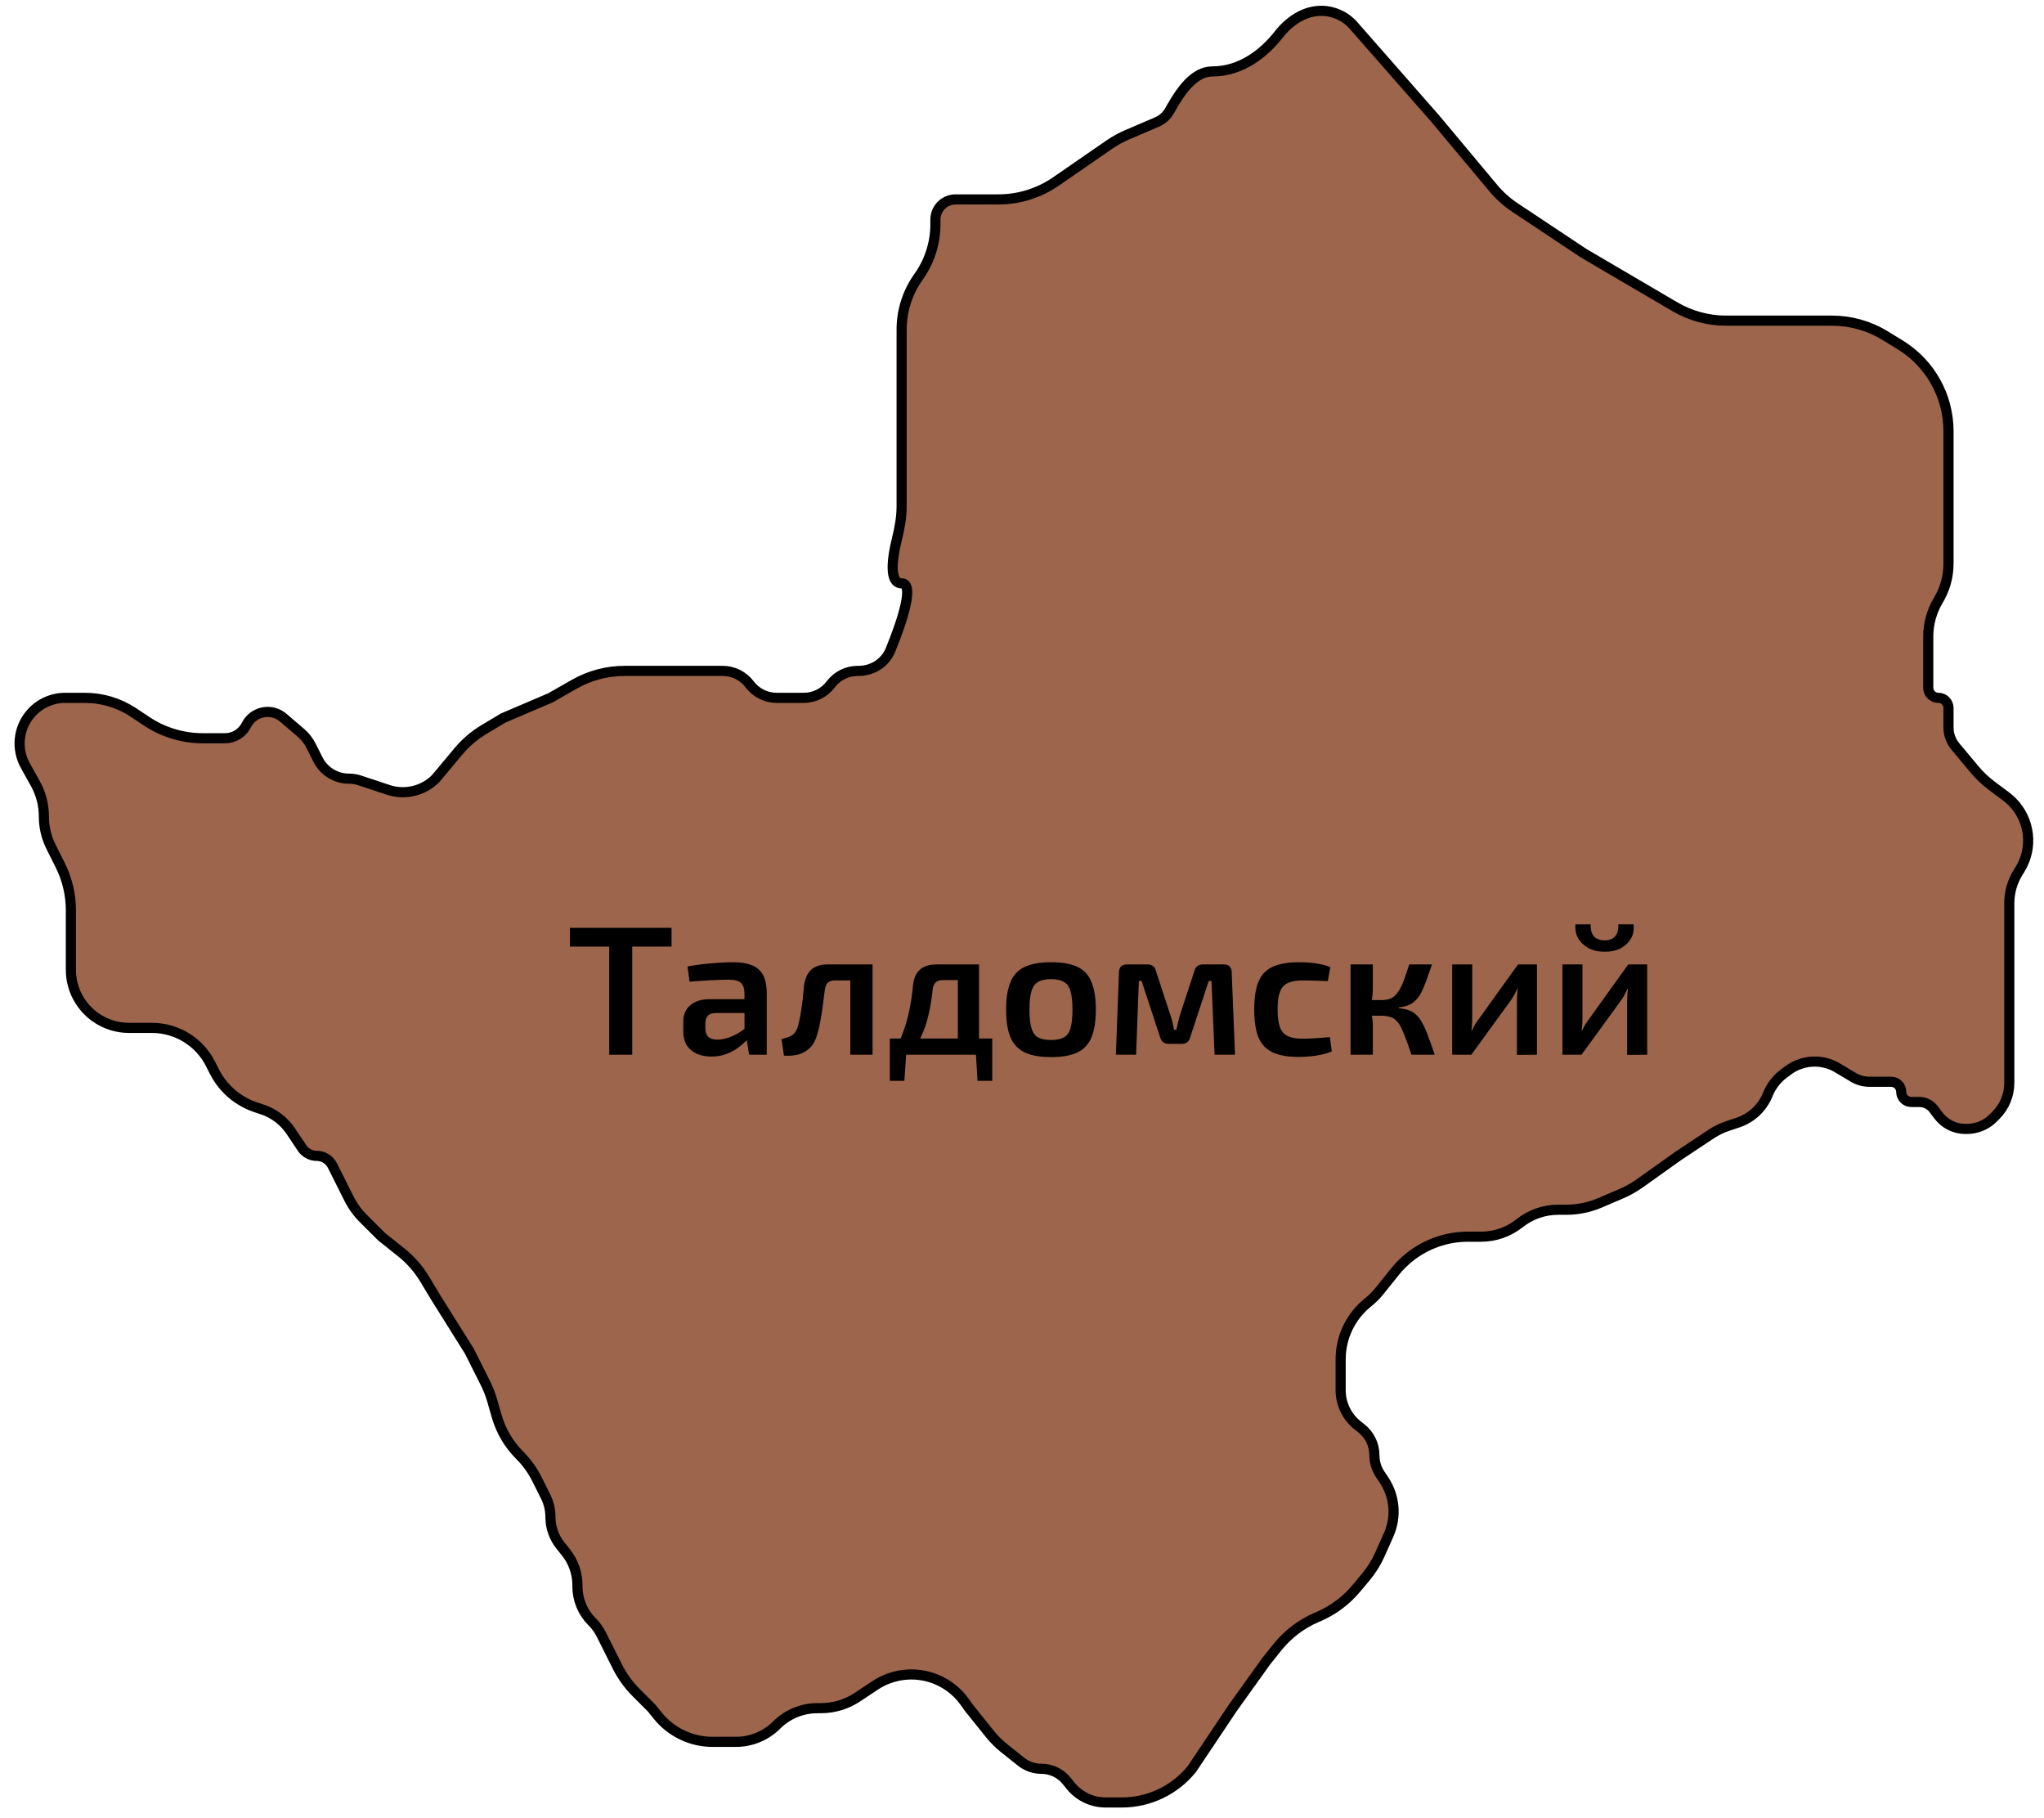
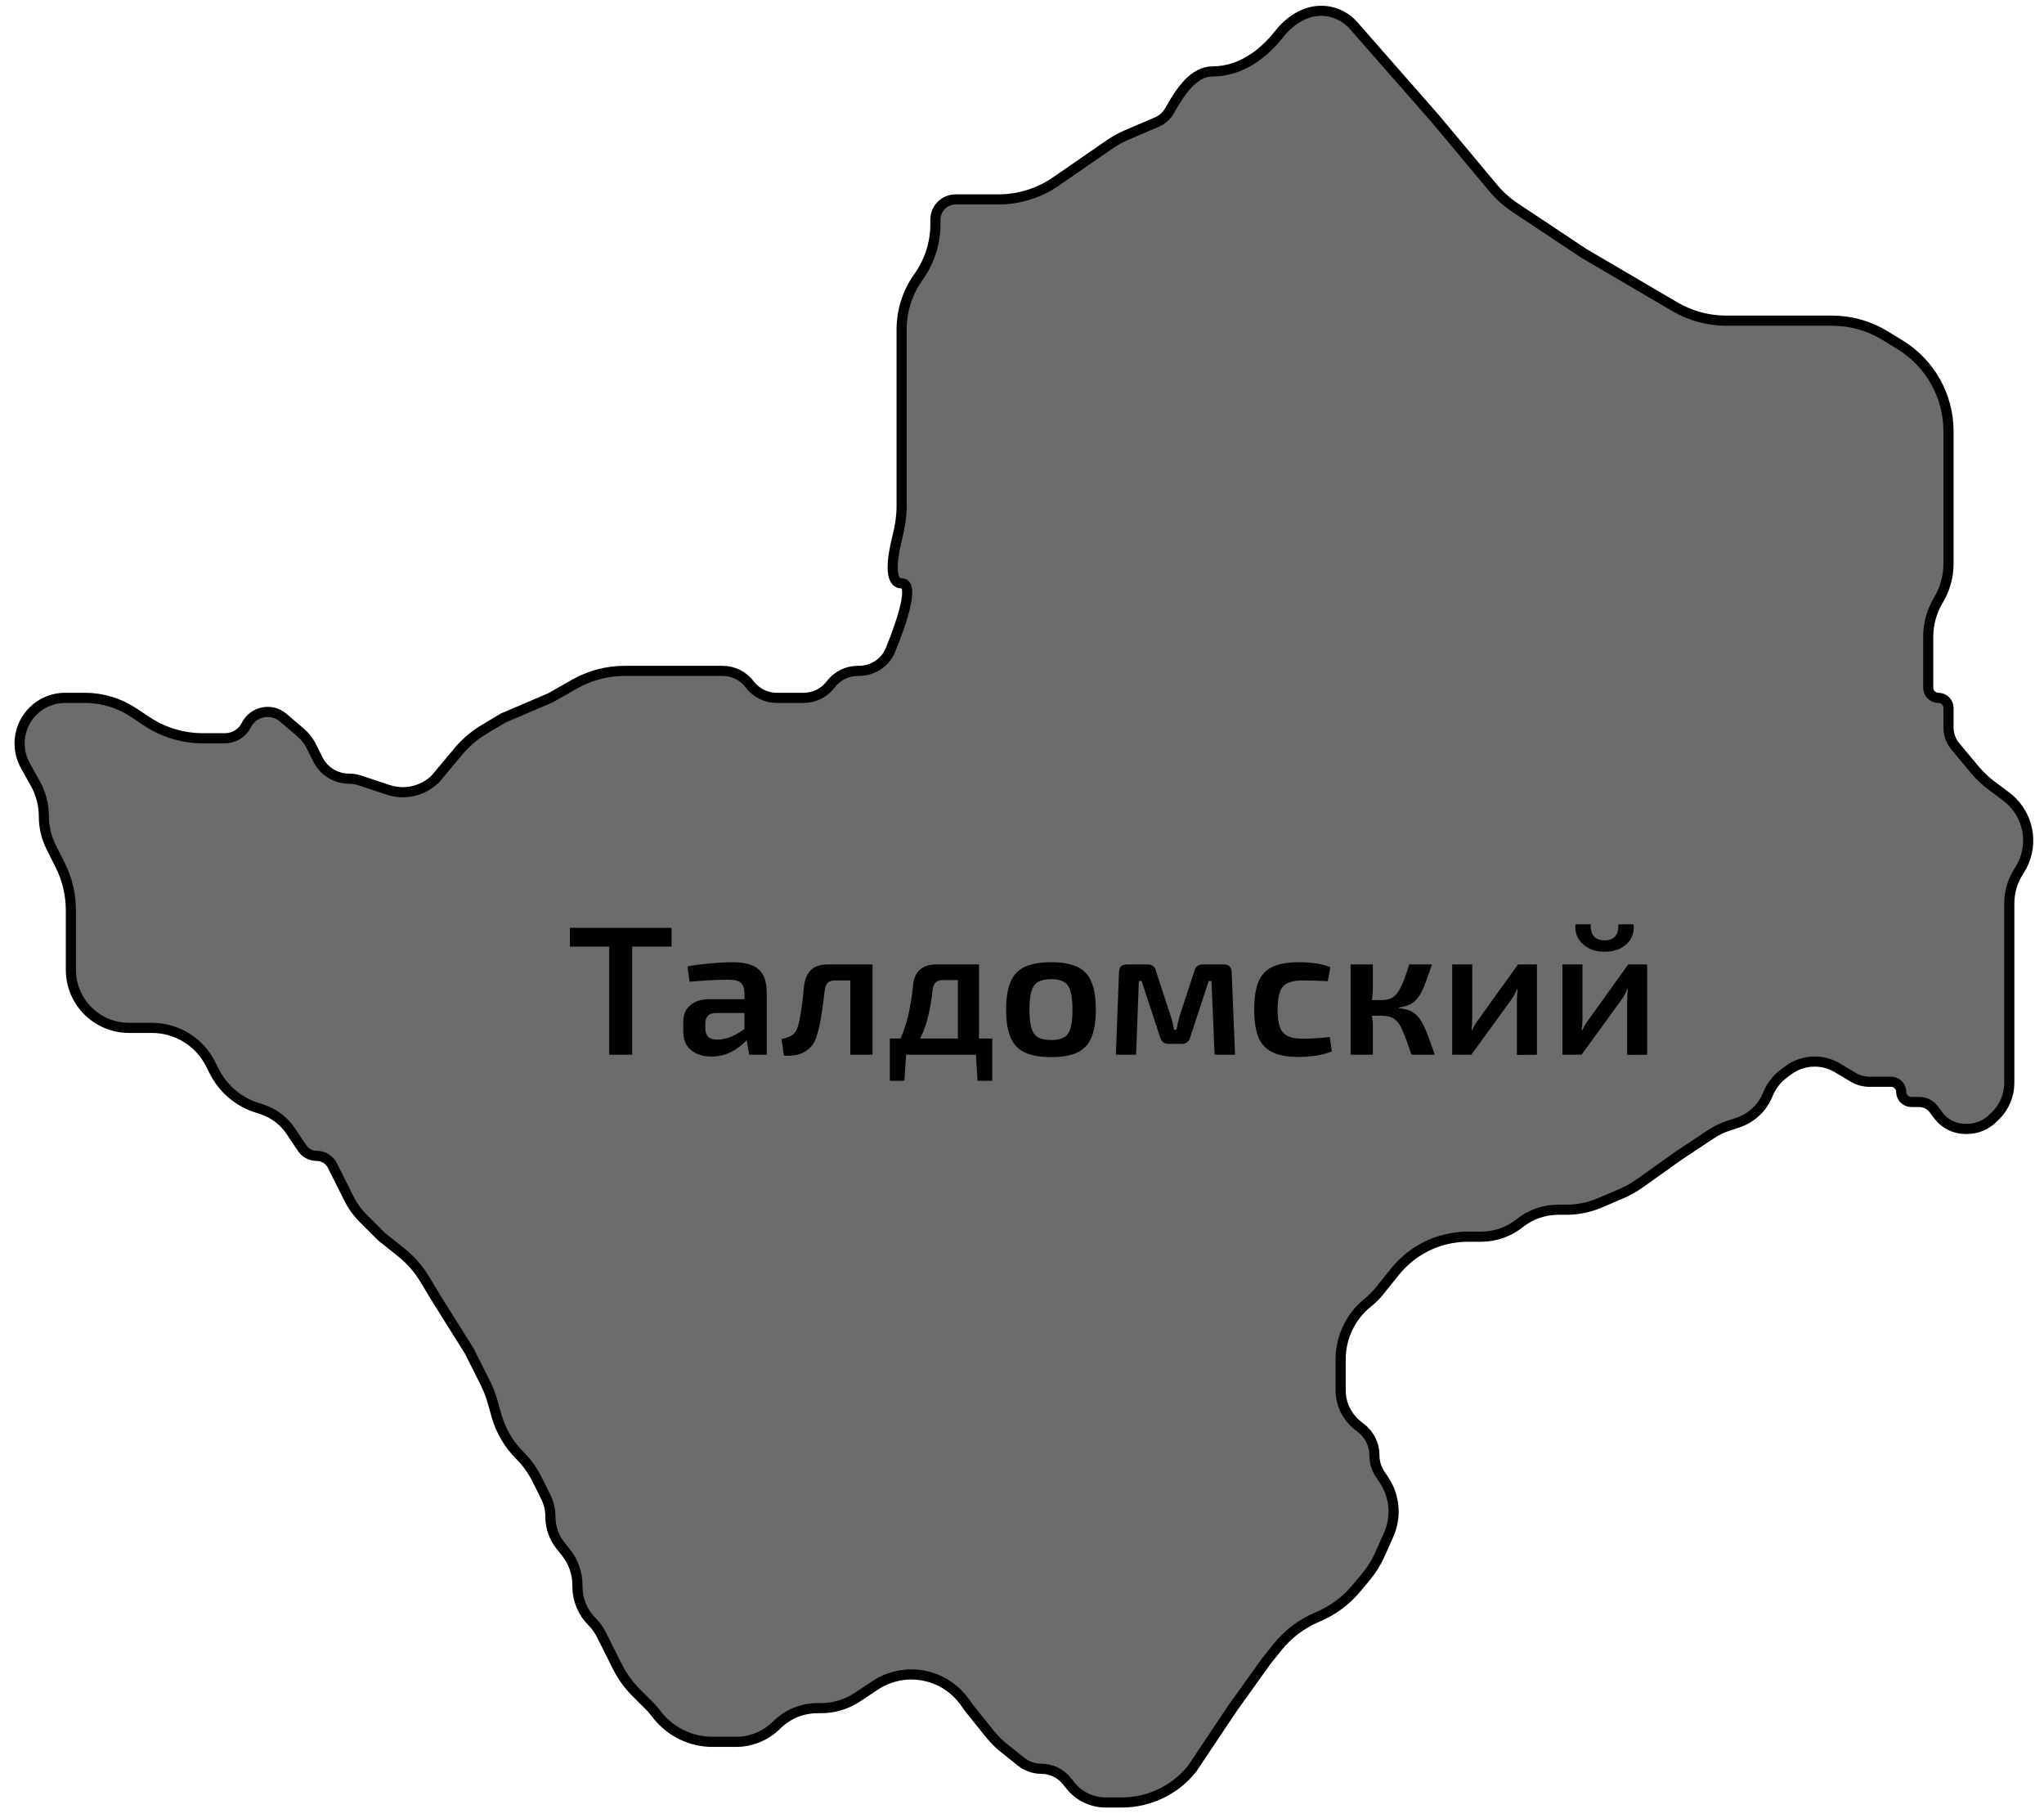
- <svg xmlns="http://www.w3.org/2000/svg" width="189" height="168" viewBox="0 0 189 168" fill="none">
-   <path d="M132.707 10.962L125.149 2.35C124.396 1.492 123.309 1 122.167 1C120.601 1 119.212 1.954 118.244 3.186C116.915 4.878 114.814 6.604 112.098 6.604C110.406 6.604 109.176 8.433 108.334 9.901L108.133 10.254C107.869 10.713 107.463 11.075 106.975 11.283L104.221 12.46C103.645 12.706 103.095 13.009 102.58 13.365L97.638 16.776C96.074 17.856 94.218 18.434 92.317 18.434H92.114H88.361C87.329 18.434 86.493 19.27 86.493 20.302V20.734C86.493 22.478 85.947 24.177 84.932 25.594C83.916 27.012 83.37 28.711 83.37 30.454V34.623V40.849V44.585V46.796C83.37 47.806 83.19 48.805 82.945 49.784C82.474 51.667 82.205 53.925 83.37 53.925C84.562 53.925 83.464 57.336 82.336 60.09C81.85 61.278 80.676 62.019 79.393 62.019H79.308C78.327 62.019 77.403 62.48 76.813 63.264C76.223 64.048 75.299 64.51 74.318 64.51H71.814C70.833 64.51 69.909 64.048 69.319 63.264C68.729 62.48 67.805 62.019 66.824 62.019H65.884H60.263H57.748C56.122 62.019 54.524 62.442 53.111 63.247L50.896 64.51L46.524 66.377L44.763 67.431C43.862 67.97 43.058 68.657 42.384 69.462L40.279 71.981C39.13 73.126 37.434 73.526 35.895 73.015L33.277 72.145C32.951 72.036 32.61 71.981 32.266 71.981C31.053 71.981 29.943 71.296 29.399 70.212L28.765 68.948C28.533 68.484 28.21 68.072 27.816 67.735L26.184 66.34C25.094 65.409 23.421 65.747 22.778 67.028C22.404 67.774 21.641 68.245 20.806 68.245H20.294H18.752C16.907 68.245 15.103 67.701 13.567 66.679L12.344 65.866C11.012 64.981 9.45 64.51 7.851 64.51H6.028C4.779 64.51 3.594 65.063 2.793 66.022C1.674 67.361 1.496 69.252 2.345 70.777L3.264 72.426C3.784 73.359 4.057 74.41 4.057 75.478C4.057 76.454 4.285 77.417 4.722 78.289L5.561 79.962C6.215 81.265 6.555 82.703 6.555 84.161V85.679V89.65C6.555 91.448 7.455 93.126 8.952 94.121C9.833 94.707 10.866 95.019 11.924 95.019H14.049C16.346 95.019 18.447 96.315 19.476 98.368L19.811 99.035C20.131 99.674 20.553 100.257 21.059 100.762C21.788 101.489 22.677 102.037 23.654 102.362L24.248 102.559C25.329 102.918 26.259 103.627 26.892 104.573L27.93 106.126C28.232 106.578 28.739 106.849 29.282 106.849C29.898 106.849 30.461 107.197 30.737 107.747L32.264 110.792C32.609 111.48 33.062 112.107 33.607 112.65L35.283 114.321L37.089 115.761C37.96 116.456 38.7 117.3 39.274 118.254L40.279 119.925L43.401 124.906L44.884 127.862C45.144 128.38 45.355 128.922 45.515 129.48L45.926 130.914C46.318 132.282 47.053 133.527 48.06 134.532C48.697 135.167 49.228 135.901 49.631 136.704L50.446 138.331C50.742 138.92 50.896 139.57 50.896 140.229C50.896 141.192 51.224 142.127 51.827 142.878L52.322 143.494C53.016 144.359 53.394 145.435 53.394 146.543V146.665C53.394 147.882 53.878 149.049 54.74 149.909C55.089 150.257 55.38 150.659 55.601 151.099L57.083 154.055C57.535 154.956 58.129 155.778 58.843 156.489L60.263 157.906L60.807 158.583C62.043 160.123 63.91 161.019 65.884 161.019H68.051C69.463 161.019 70.817 160.459 71.817 159.462C72.817 158.465 74.171 157.906 75.583 157.906H75.904C77.108 157.906 78.284 157.55 79.287 156.884L80.917 155.8C81.302 155.544 81.716 155.333 82.149 155.171C84.712 154.213 87.6 155.093 89.194 157.317L89.615 157.906L91.511 160.268C91.912 160.767 92.366 161.22 92.866 161.619L94.412 162.852C94.946 163.278 95.608 163.509 96.29 163.509C97.203 163.509 98.067 163.924 98.638 164.636L98.983 165.066C99.773 166.05 100.966 166.623 102.228 166.623H103.355H103.735C106.258 166.623 108.645 165.478 110.224 163.509L113.972 157.906L117.094 153.547L118.124 152.264C119.088 151.062 120.333 150.117 121.749 149.512L121.898 149.449C123.256 148.869 124.457 147.975 125.405 146.842L126.293 145.779C126.819 145.15 127.256 144.45 127.59 143.701L128.404 141.875C129.139 140.226 128.976 138.316 127.973 136.816L127.622 136.291C127.273 135.769 127.086 135.155 127.086 134.528C127.086 133.562 126.647 132.649 125.892 132.048L125.525 131.755C124.538 130.968 123.964 129.774 123.964 128.512V127.396V125.66C123.964 123.61 124.898 121.67 126.501 120.392C126.89 120.081 127.244 119.729 127.555 119.341L128.982 117.562C129.382 117.063 129.837 116.61 130.337 116.211C131.871 114.987 133.776 114.321 135.739 114.321H136.955C138.248 114.321 139.503 113.882 140.513 113.076C141.524 112.269 142.779 111.83 144.072 111.83H144.833C145.897 111.83 146.951 111.615 147.93 111.196L149.888 110.36C150.506 110.095 151.094 109.766 151.641 109.376L155.189 106.849L158.201 104.848C158.689 104.523 159.218 104.265 159.775 104.08L160.701 103.772C161.958 103.354 162.968 102.404 163.462 101.174C163.77 100.406 164.283 99.738 164.945 99.243L165.338 98.949C166.047 98.419 166.909 98.132 167.795 98.132C168.537 98.132 169.265 98.333 169.902 98.714L171.355 99.584C171.811 99.856 172.332 100 172.862 100H174.864C175.38 100 175.798 100.418 175.798 100.934C175.798 101.45 176.217 101.868 176.732 101.868H177.465C177.988 101.868 178.482 102.114 178.796 102.533L179.233 103.113C179.823 103.897 180.747 104.359 181.728 104.359H181.878C182.784 104.359 183.653 103.999 184.294 103.36L184.539 103.116C185.34 102.317 185.791 101.232 185.791 100.1V98.132V95.019V90.038V85.679V83.501C185.791 82.483 186.077 81.486 186.618 80.624L186.763 80.393C188.021 78.386 187.723 75.776 186.046 74.104C185.876 73.934 185.694 73.777 185.502 73.633L184.169 72.636C183.587 72.201 183.057 71.7 182.591 71.142L180.808 69.008C180.396 68.515 180.17 67.893 180.17 67.251V65.446C180.17 64.929 179.751 64.51 179.233 64.51C178.716 64.51 178.296 64.09 178.296 63.573V62.019V60.151V58.855C178.296 57.666 178.62 56.5 179.233 55.481C179.846 54.463 180.17 53.297 180.17 52.108V48.321V40.849V39.865C180.17 36.608 178.478 33.584 175.702 31.881L174.305 31.024C172.831 30.12 171.136 29.642 169.407 29.642H163.933H159.607C157.941 29.642 156.305 29.197 154.868 28.355L146.446 23.415L140.083 19.186C139.333 18.687 138.659 18.083 138.081 17.392L132.707 10.962Z" fill="#915539" fill-opacity="0.9" stroke="black" stroke-width="0.937" />
+ <svg xmlns="http://www.w3.org/2000/svg" width="189" height="168" viewBox="0 0 189 168" fill="#5c5c5c">
+   <path d="M132.707 10.962L125.149 2.35C124.396 1.492 123.309 1 122.167 1C120.601 1 119.212 1.954 118.244 3.186C116.915 4.878 114.814 6.604 112.098 6.604C110.406 6.604 109.176 8.433 108.334 9.901L108.133 10.254C107.869 10.713 107.463 11.075 106.975 11.283L104.221 12.46C103.645 12.706 103.095 13.009 102.58 13.365L97.638 16.776C96.074 17.856 94.218 18.434 92.317 18.434H92.114H88.361C87.329 18.434 86.493 19.27 86.493 20.302V20.734C86.493 22.478 85.947 24.177 84.932 25.594C83.916 27.012 83.37 28.711 83.37 30.454V34.623V40.849V44.585V46.796C83.37 47.806 83.19 48.805 82.945 49.784C82.474 51.667 82.205 53.925 83.37 53.925C84.562 53.925 83.464 57.336 82.336 60.09C81.85 61.278 80.676 62.019 79.393 62.019H79.308C78.327 62.019 77.403 62.48 76.813 63.264C76.223 64.048 75.299 64.51 74.318 64.51H71.814C70.833 64.51 69.909 64.048 69.319 63.264C68.729 62.48 67.805 62.019 66.824 62.019H65.884H60.263H57.748C56.122 62.019 54.524 62.442 53.111 63.247L50.896 64.51L46.524 66.377L44.763 67.431C43.862 67.97 43.058 68.657 42.384 69.462L40.279 71.981C39.13 73.126 37.434 73.526 35.895 73.015L33.277 72.145C32.951 72.036 32.61 71.981 32.266 71.981C31.053 71.981 29.943 71.296 29.399 70.212L28.765 68.948C28.533 68.484 28.21 68.072 27.816 67.735L26.184 66.34C25.094 65.409 23.421 65.747 22.778 67.028C22.404 67.774 21.641 68.245 20.806 68.245H20.294H18.752C16.907 68.245 15.103 67.701 13.567 66.679L12.344 65.866C11.012 64.981 9.45 64.51 7.851 64.51H6.028C4.779 64.51 3.594 65.063 2.793 66.022C1.674 67.361 1.496 69.252 2.345 70.777L3.264 72.426C3.784 73.359 4.057 74.41 4.057 75.478C4.057 76.454 4.285 77.417 4.722 78.289L5.561 79.962C6.215 81.265 6.555 82.703 6.555 84.161V85.679V89.65C6.555 91.448 7.455 93.126 8.952 94.121C9.833 94.707 10.866 95.019 11.924 95.019H14.049C16.346 95.019 18.447 96.315 19.476 98.368L19.811 99.035C20.131 99.674 20.553 100.257 21.059 100.762C21.788 101.489 22.677 102.037 23.654 102.362L24.248 102.559C25.329 102.918 26.259 103.627 26.892 104.573L27.93 106.126C28.232 106.578 28.739 106.849 29.282 106.849C29.898 106.849 30.461 107.197 30.737 107.747L32.264 110.792C32.609 111.48 33.062 112.107 33.607 112.65L35.283 114.321L37.089 115.761C37.96 116.456 38.7 117.3 39.274 118.254L40.279 119.925L43.401 124.906L44.884 127.862C45.144 128.38 45.355 128.922 45.515 129.48L45.926 130.914C46.318 132.282 47.053 133.527 48.06 134.532C48.697 135.167 49.228 135.901 49.631 136.704L50.446 138.331C50.742 138.92 50.896 139.57 50.896 140.229C50.896 141.192 51.224 142.127 51.827 142.878L52.322 143.494C53.016 144.359 53.394 145.435 53.394 146.543V146.665C53.394 147.882 53.878 149.049 54.74 149.909C55.089 150.257 55.38 150.659 55.601 151.099L57.083 154.055C57.535 154.956 58.129 155.778 58.843 156.489L60.263 157.906L60.807 158.583C62.043 160.123 63.91 161.019 65.884 161.019H68.051C69.463 161.019 70.817 160.459 71.817 159.462C72.817 158.465 74.171 157.906 75.583 157.906H75.904C77.108 157.906 78.284 157.55 79.287 156.884L80.917 155.8C81.302 155.544 81.716 155.333 82.149 155.171C84.712 154.213 87.6 155.093 89.194 157.317L89.615 157.906L91.511 160.268C91.912 160.767 92.366 161.22 92.866 161.619L94.412 162.852C94.946 163.278 95.608 163.509 96.29 163.509C97.203 163.509 98.067 163.924 98.638 164.636L98.983 165.066C99.773 166.05 100.966 166.623 102.228 166.623H103.355H103.735C106.258 166.623 108.645 165.478 110.224 163.509L113.972 157.906L117.094 153.547L118.124 152.264C119.088 151.062 120.333 150.117 121.749 149.512L121.898 149.449C123.256 148.869 124.457 147.975 125.405 146.842L126.293 145.779C126.819 145.15 127.256 144.45 127.59 143.701L128.404 141.875C129.139 140.226 128.976 138.316 127.973 136.816L127.622 136.291C127.273 135.769 127.086 135.155 127.086 134.528C127.086 133.562 126.647 132.649 125.892 132.048L125.525 131.755C124.538 130.968 123.964 129.774 123.964 128.512V127.396V125.66C123.964 123.61 124.898 121.67 126.501 120.392C126.89 120.081 127.244 119.729 127.555 119.341L128.982 117.562C129.382 117.063 129.837 116.61 130.337 116.211C131.871 114.987 133.776 114.321 135.739 114.321H136.955C138.248 114.321 139.503 113.882 140.513 113.076C141.524 112.269 142.779 111.83 144.072 111.83H144.833C145.897 111.83 146.951 111.615 147.93 111.196L149.888 110.36C150.506 110.095 151.094 109.766 151.641 109.376L155.189 106.849L158.201 104.848C158.689 104.523 159.218 104.265 159.775 104.08L160.701 103.772C161.958 103.354 162.968 102.404 163.462 101.174C163.77 100.406 164.283 99.738 164.945 99.243L165.338 98.949C166.047 98.419 166.909 98.132 167.795 98.132C168.537 98.132 169.265 98.333 169.902 98.714L171.355 99.584C171.811 99.856 172.332 100 172.862 100H174.864C175.38 100 175.798 100.418 175.798 100.934C175.798 101.45 176.217 101.868 176.732 101.868H177.465C177.988 101.868 178.482 102.114 178.796 102.533L179.233 103.113C179.823 103.897 180.747 104.359 181.728 104.359H181.878C182.784 104.359 183.653 103.999 184.294 103.36L184.539 103.116C185.34 102.317 185.791 101.232 185.791 100.1V98.132V95.019V90.038V85.679V83.501C185.791 82.483 186.077 81.486 186.618 80.624L186.763 80.393C188.021 78.386 187.723 75.776 186.046 74.104C185.876 73.934 185.694 73.777 185.502 73.633L184.169 72.636C183.587 72.201 183.057 71.7 182.591 71.142L180.808 69.008C180.396 68.515 180.17 67.893 180.17 67.251V65.446C180.17 64.929 179.751 64.51 179.233 64.51C178.716 64.51 178.296 64.09 178.296 63.573V62.019V60.151V58.855C178.296 57.666 178.62 56.5 179.233 55.481C179.846 54.463 180.17 53.297 180.17 52.108V48.321V40.849V39.865C180.17 36.608 178.478 33.584 175.702 31.881L174.305 31.024C172.831 30.12 171.136 29.642 169.407 29.642H163.933H159.607C157.941 29.642 156.305 29.197 154.868 28.355L146.446 23.415L140.083 19.186C139.333 18.687 138.659 18.083 138.081 17.392L132.707 10.962Z" fill="#5c5c5c" fill-opacity="0.9" stroke="black" stroke-width="0.937" />
  <path d="M58.458 85.77V97.5H56.333V85.77H58.458ZM62.096 85.77V87.504H52.695V85.77H62.096ZM67.821 88.949C68.49 88.949 69.05 89.04 69.504 89.221C69.957 89.391 70.303 89.686 70.541 90.105C70.779 90.524 70.898 91.102 70.898 91.839V97.5H69.266L68.977 95.698L68.841 95.46V91.822C68.829 91.38 68.722 91.063 68.518 90.87C68.314 90.666 67.928 90.564 67.362 90.564C66.92 90.564 66.37 90.581 65.713 90.615C65.067 90.649 64.415 90.694 63.758 90.751L63.571 89.34C63.968 89.261 64.415 89.193 64.914 89.136C65.424 89.079 65.928 89.034 66.427 89C66.937 88.966 67.401 88.949 67.821 88.949ZM70.014 92.366L69.997 93.641H66.189C65.838 93.652 65.588 93.743 65.441 93.913C65.293 94.083 65.22 94.315 65.22 94.61V95.069C65.22 95.409 65.311 95.67 65.492 95.851C65.684 96.021 65.968 96.106 66.342 96.106C66.648 96.106 66.988 96.044 67.362 95.919C67.736 95.794 68.104 95.613 68.467 95.375C68.841 95.137 69.175 94.854 69.47 94.525V95.596C69.368 95.766 69.209 95.97 68.994 96.208C68.778 96.435 68.512 96.661 68.195 96.888C67.889 97.115 67.532 97.302 67.124 97.449C66.716 97.596 66.268 97.67 65.781 97.67C65.282 97.67 64.835 97.585 64.438 97.415C64.041 97.234 63.73 96.973 63.503 96.633C63.288 96.282 63.18 95.851 63.18 95.341V94.457C63.18 93.8 63.395 93.29 63.826 92.927C64.257 92.553 64.857 92.366 65.628 92.366H70.014ZM80.46 89.153V90.632H77.213C76.907 90.632 76.68 90.706 76.533 90.853C76.397 90.989 76.306 91.221 76.261 91.55C76.204 92.026 76.142 92.513 76.074 93.012C76.006 93.499 75.932 93.97 75.853 94.423C75.773 94.865 75.677 95.262 75.564 95.613C75.439 96.112 75.229 96.514 74.935 96.82C74.64 97.126 74.283 97.341 73.864 97.466C73.456 97.579 72.997 97.619 72.487 97.585L72.266 96.055C72.549 95.987 72.787 95.913 72.98 95.834C73.172 95.755 73.325 95.653 73.439 95.528C73.552 95.403 73.648 95.239 73.728 95.035C73.807 94.808 73.875 94.542 73.932 94.236C74 93.93 74.056 93.607 74.102 93.267C74.158 92.916 74.204 92.564 74.238 92.213C74.272 91.85 74.306 91.505 74.34 91.176C74.419 90.519 74.629 90.02 74.969 89.68C75.32 89.329 75.847 89.153 76.55 89.153H80.46ZM80.681 89.153V97.5H78.624V89.153H80.681ZM90.321 89.153V90.598H87.176C86.61 90.598 86.298 90.893 86.241 91.482C86.151 92.343 86.02 93.125 85.85 93.828C85.692 94.531 85.471 95.182 85.187 95.783C84.915 96.372 84.564 96.945 84.133 97.5H82.501C82.921 96.82 83.255 96.129 83.504 95.426C83.765 94.723 83.963 94.015 84.099 93.301C84.247 92.576 84.354 91.845 84.422 91.108C84.479 90.462 84.689 89.975 85.051 89.646C85.414 89.317 85.941 89.153 86.632 89.153H90.321ZM83.793 97.415L83.623 99.914H82.28V97.415H83.793ZM91.749 96.004V97.5H82.28V96.004H91.749ZM91.749 97.415V99.914H90.389L90.236 97.415H91.749ZM90.525 89.153V97.5H88.57V89.153H90.525ZM97.196 88.949C98.204 88.949 99.009 89.091 99.61 89.374C100.222 89.657 100.658 90.122 100.919 90.768C101.191 91.414 101.327 92.27 101.327 93.335C101.327 94.4 101.191 95.256 100.919 95.902C100.658 96.537 100.222 97.001 99.61 97.296C99.009 97.579 98.204 97.721 97.196 97.721C96.187 97.721 95.377 97.579 94.765 97.296C94.153 97.001 93.711 96.537 93.439 95.902C93.167 95.256 93.031 94.4 93.031 93.335C93.031 92.27 93.167 91.414 93.439 90.768C93.711 90.122 94.153 89.657 94.765 89.374C95.377 89.091 96.187 88.949 97.196 88.949ZM97.196 90.513C96.686 90.513 96.283 90.598 95.989 90.768C95.705 90.927 95.501 91.21 95.377 91.618C95.252 92.026 95.19 92.598 95.19 93.335C95.19 94.072 95.252 94.644 95.377 95.052C95.501 95.46 95.705 95.743 95.989 95.902C96.283 96.061 96.686 96.14 97.196 96.14C97.694 96.14 98.085 96.061 98.369 95.902C98.663 95.743 98.867 95.46 98.981 95.052C99.105 94.644 99.168 94.072 99.168 93.335C99.168 92.598 99.105 92.026 98.981 91.618C98.867 91.21 98.663 90.927 98.369 90.768C98.085 90.598 97.694 90.513 97.196 90.513ZM113.159 89.153C113.635 89.153 113.878 89.402 113.89 89.901L114.196 97.5H112.309L112.02 90.683H111.765L110.065 95.851C110.019 96.055 109.929 96.214 109.793 96.327C109.668 96.44 109.492 96.497 109.266 96.497H108.059C107.843 96.497 107.668 96.44 107.532 96.327C107.407 96.214 107.316 96.055 107.26 95.851L105.56 90.683H105.305L105.05 97.5H103.18L103.469 89.901C103.469 89.402 103.718 89.153 104.217 89.153H106.121C106.336 89.153 106.506 89.21 106.631 89.323C106.767 89.425 106.857 89.589 106.903 89.816L108.263 93.964C108.331 94.168 108.387 94.372 108.433 94.576C108.478 94.769 108.518 94.973 108.552 95.188H108.773C108.818 94.973 108.863 94.769 108.909 94.576C108.954 94.372 109.005 94.168 109.062 93.964L110.422 89.816C110.524 89.374 110.79 89.153 111.221 89.153H113.159ZM120.088 88.949C120.371 88.949 120.683 88.96 121.023 88.983C121.363 89.006 121.703 89.051 122.043 89.119C122.394 89.187 122.717 89.283 123.012 89.408L122.774 90.7C122.355 90.677 121.935 90.66 121.516 90.649C121.108 90.638 120.745 90.632 120.428 90.632C119.873 90.632 119.425 90.711 119.085 90.87C118.745 91.017 118.501 91.289 118.354 91.686C118.207 92.071 118.133 92.615 118.133 93.318C118.133 94.021 118.207 94.57 118.354 94.967C118.501 95.352 118.745 95.624 119.085 95.783C119.425 95.942 119.873 96.021 120.428 96.021C120.609 96.021 120.842 96.015 121.125 96.004C121.408 95.993 121.709 95.976 122.026 95.953C122.355 95.93 122.666 95.902 122.961 95.868L123.148 97.194C122.717 97.375 122.23 97.506 121.686 97.585C121.153 97.664 120.615 97.704 120.071 97.704C119.074 97.704 118.275 97.562 117.674 97.279C117.073 96.996 116.637 96.537 116.365 95.902C116.104 95.256 115.974 94.395 115.974 93.318C115.974 92.241 116.104 91.386 116.365 90.751C116.637 90.105 117.073 89.646 117.674 89.374C118.286 89.091 119.091 88.949 120.088 88.949ZM132.412 89.153C132.22 89.72 132.044 90.218 131.885 90.649C131.727 91.08 131.574 91.442 131.426 91.737C131.279 92.02 131.109 92.258 130.916 92.451C130.735 92.644 130.514 92.797 130.253 92.91C130.004 93.012 129.698 93.086 129.335 93.131V93.199C129.709 93.233 130.032 93.301 130.304 93.403C130.576 93.505 130.809 93.658 131.001 93.862C131.205 94.055 131.387 94.31 131.545 94.627C131.715 94.933 131.885 95.324 132.055 95.8C132.237 96.276 132.441 96.843 132.667 97.5H130.508C130.316 96.911 130.14 96.406 129.981 95.987C129.823 95.568 129.675 95.222 129.539 94.95C129.403 94.678 129.25 94.468 129.08 94.321C128.922 94.162 128.729 94.055 128.502 93.998C128.287 93.93 128.032 93.896 127.737 93.896L127.72 92.451C128.083 92.451 128.389 92.394 128.638 92.281C128.888 92.156 129.097 91.964 129.267 91.703C129.449 91.442 129.619 91.108 129.777 90.7C129.936 90.281 130.112 89.765 130.304 89.153H132.412ZM126.938 89.153V91.448C126.938 91.72 126.916 92.003 126.87 92.298C126.825 92.593 126.751 92.87 126.649 93.131C126.74 93.38 126.808 93.641 126.853 93.913C126.91 94.185 126.938 94.434 126.938 94.661V97.5H124.881V89.153H126.938ZM128.332 92.451V93.896H126.394V92.451H128.332ZM142.115 89.153V97.5L140.262 97.517V92.638C140.262 92.434 140.267 92.236 140.279 92.043C140.301 91.839 140.318 91.624 140.33 91.397H140.296C140.216 91.578 140.12 91.777 140.007 91.992C139.893 92.196 139.78 92.372 139.667 92.519L136.046 97.5H134.278V89.153H136.131V94.083C136.131 94.276 136.125 94.468 136.114 94.661C136.102 94.842 136.085 95.046 136.063 95.273H136.097C136.187 95.08 136.284 94.893 136.386 94.712C136.499 94.531 136.612 94.366 136.726 94.219L140.364 89.153H142.115ZM152.308 89.153V97.5L150.455 97.517V92.638C150.455 92.434 150.461 92.236 150.472 92.043C150.495 91.839 150.512 91.624 150.523 91.397H150.489C150.41 91.578 150.313 91.777 150.2 91.992C150.087 92.196 149.973 92.372 149.86 92.519L146.239 97.5H144.471V89.153H146.324V94.083C146.324 94.276 146.318 94.468 146.307 94.661C146.296 94.842 146.279 95.046 146.256 95.273H146.29C146.381 95.08 146.477 94.893 146.579 94.712C146.692 94.531 146.806 94.366 146.919 94.219L150.557 89.153H152.308ZM149.639 85.447H151.05C151.107 85.912 151.033 86.337 150.829 86.722C150.625 87.096 150.313 87.402 149.894 87.64C149.475 87.867 148.97 87.98 148.381 87.98C147.792 87.98 147.287 87.867 146.868 87.64C146.449 87.402 146.131 87.096 145.916 86.722C145.712 86.337 145.633 85.912 145.678 85.447H147.089C147.066 85.946 147.168 86.32 147.395 86.569C147.622 86.807 147.95 86.926 148.381 86.926C148.8 86.926 149.118 86.807 149.333 86.569C149.56 86.32 149.662 85.946 149.639 85.447Z" fill="black" />
</svg>
